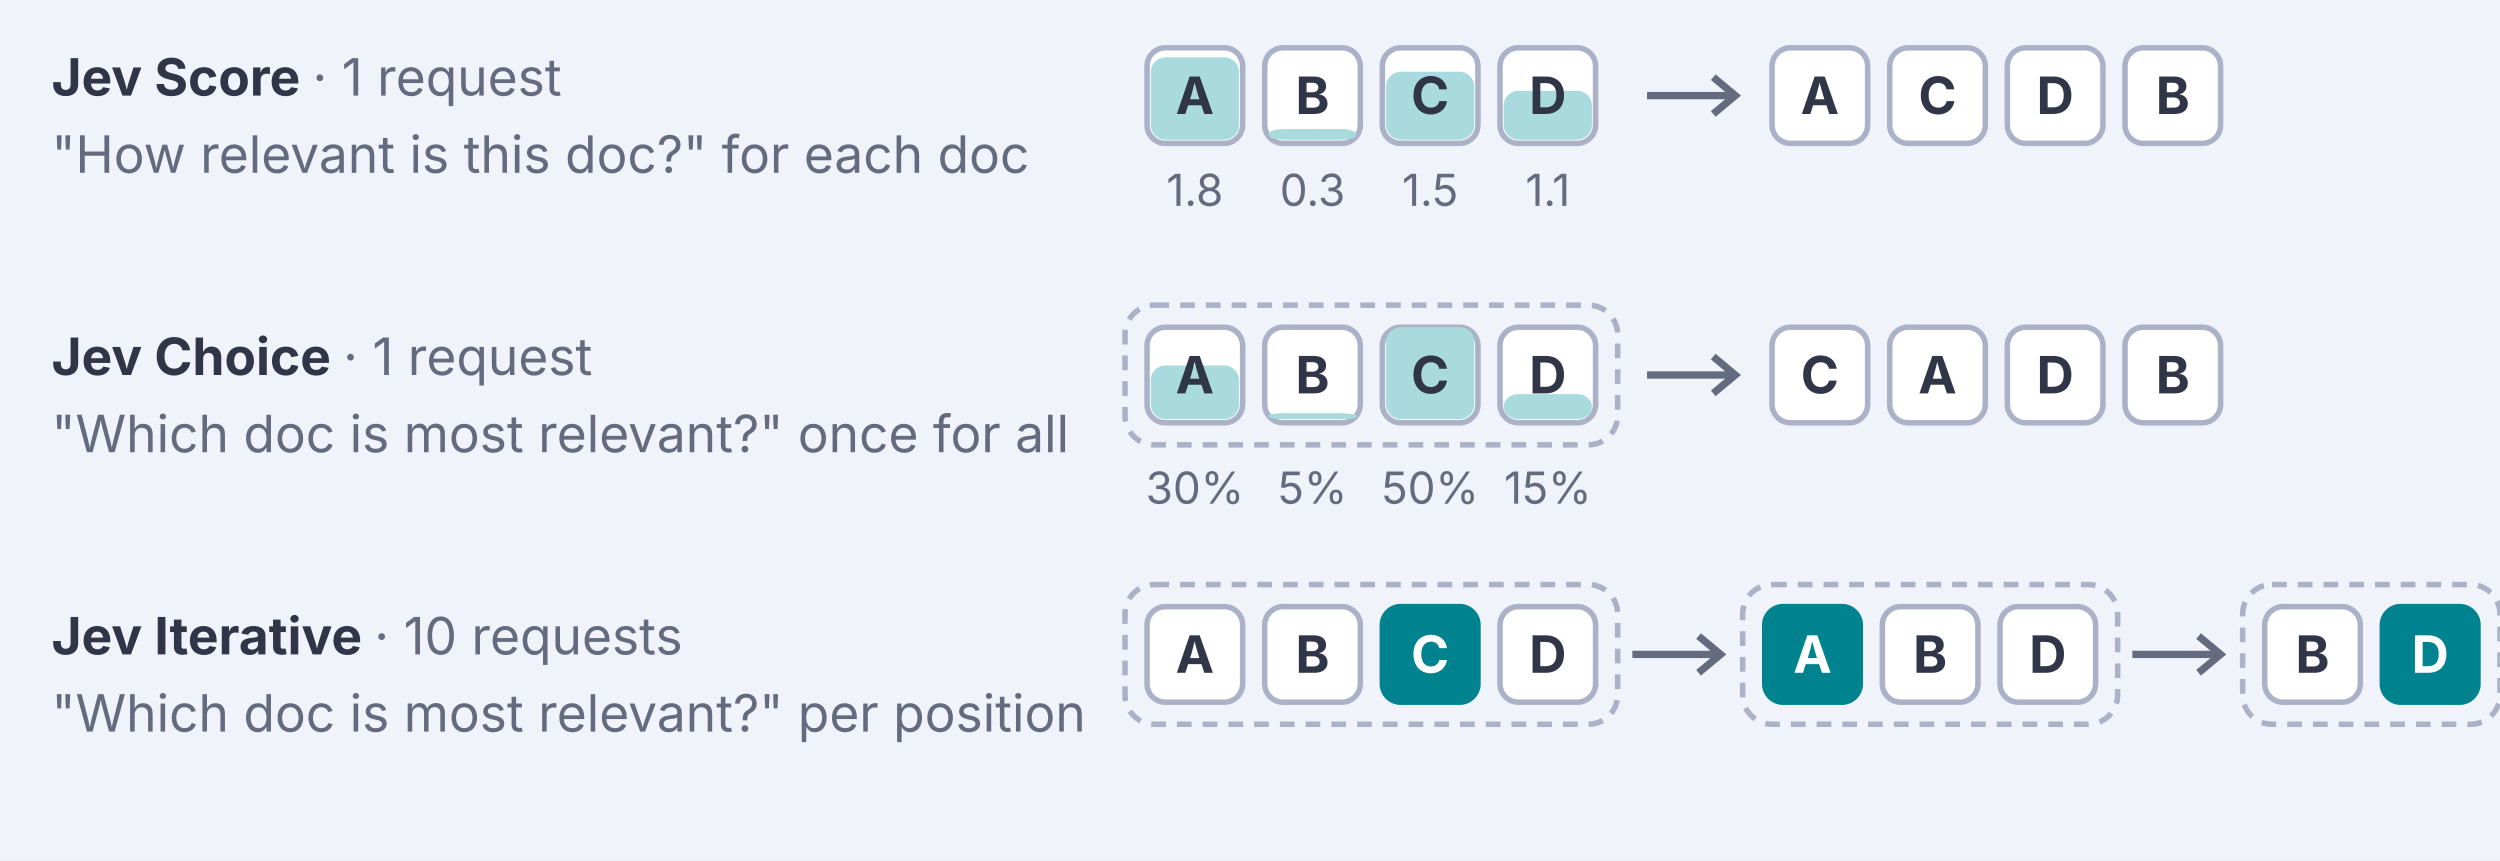
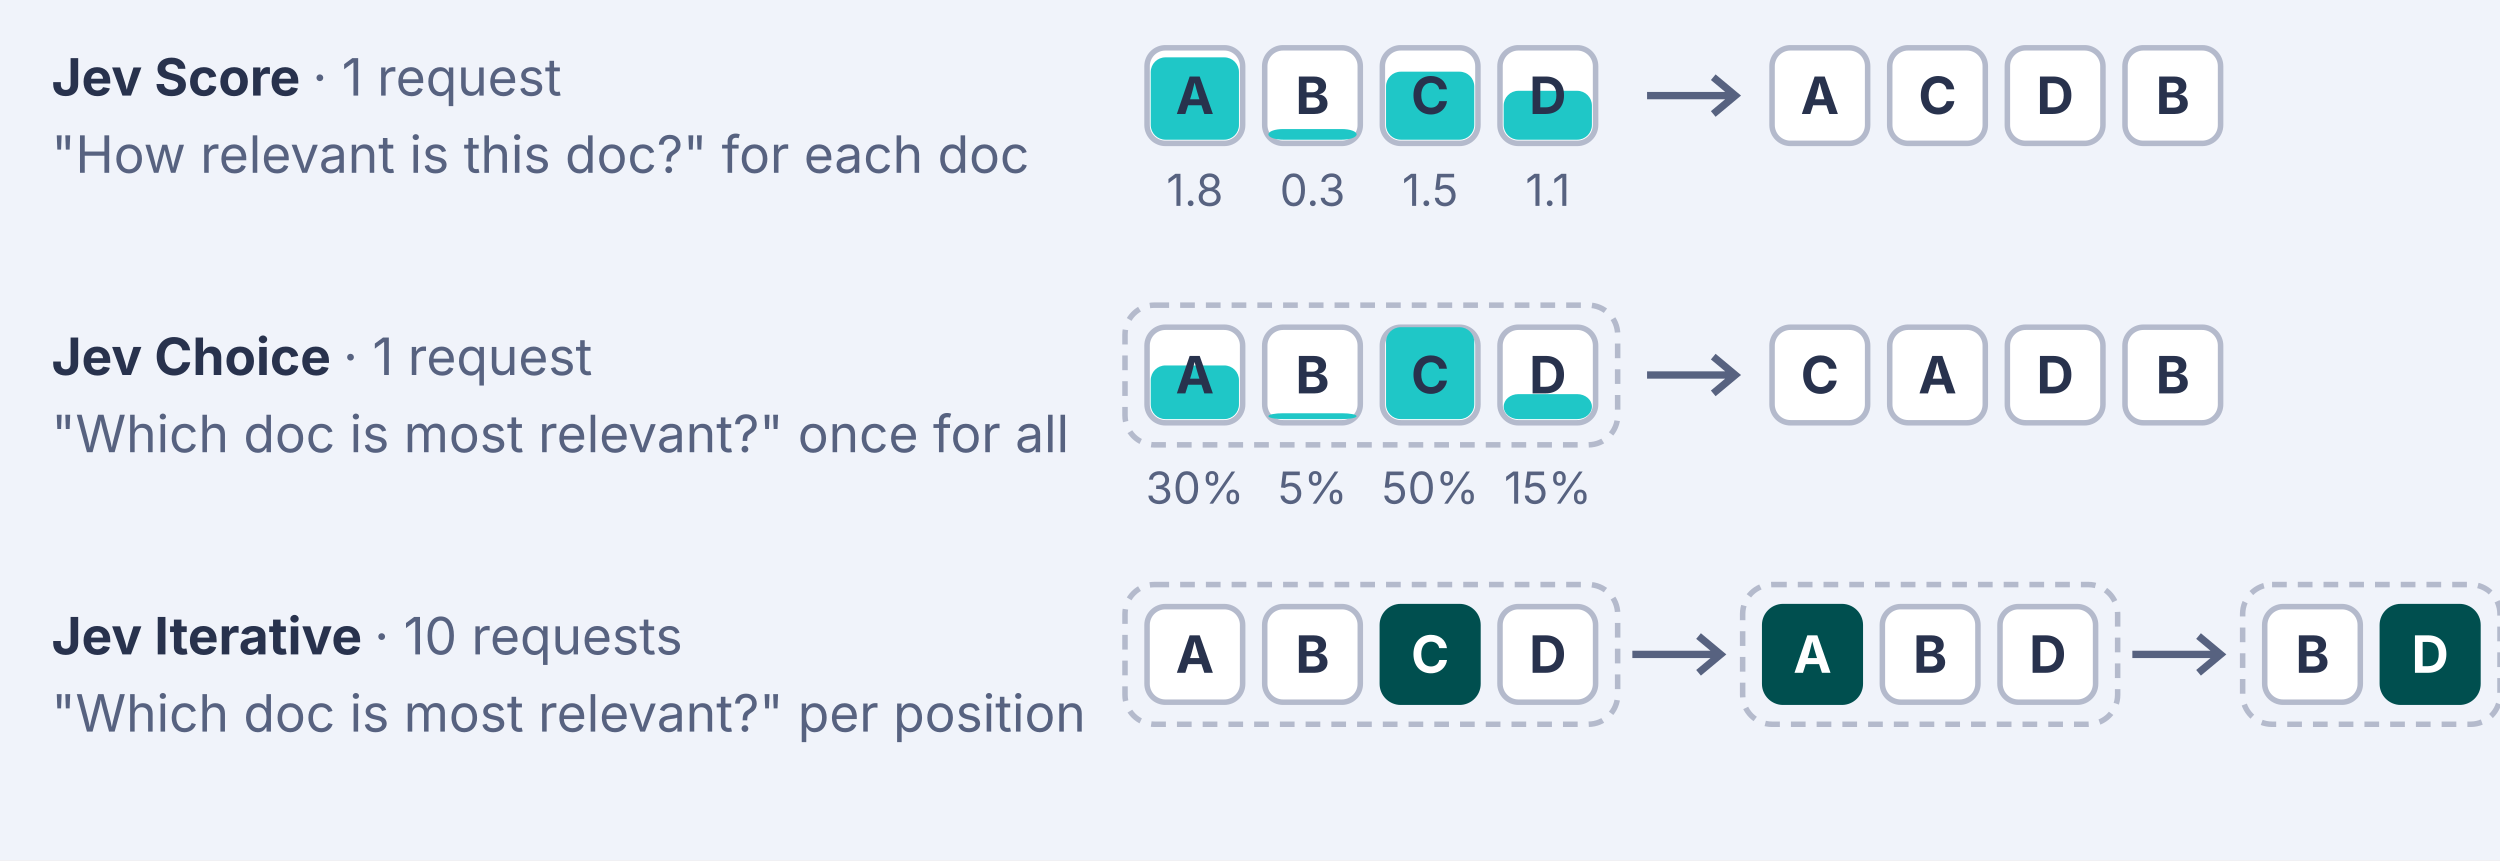
<svg xmlns="http://www.w3.org/2000/svg" width="680" height="234" viewBox="0 0 680 234" role="img" aria-labelledby="t d">
  <rect width="680" height="234" fill="#f0f3fa" />
-   <g font-family="'Mona Sans', -apple-system, 'Segoe UI', sans-serif" font-size="14" fill="#303547">
-     <text x="14" y="26" font-weight="700">Jev Score <tspan font-weight="400" fill="#656b7f">· 1 request</tspan>
+   <g font-family="'Mona Sans', -apple-system, 'Segoe UI', sans-serif" font-size="14" fill="#28324D">
+     <text x="14" y="26" font-weight="700">Jev Score <tspan font-weight="400" fill="#576280">· 1 request</tspan>
    </text>
-     <text x="14" y="47" fill="#656b7f">"How relevant is this doc?" for each doc</text>
-     <rect x="312" y="13" width="26" height="26" rx="5" fill="#ffffff" stroke="#abb1c7" stroke-width="1.5" />
-     <rect x="313" y="15.6" width="24" height="22.4" rx="4" fill="#a8dade" />
+     <text x="14" y="47" fill="#576280">"How relevant is this doc?" for each doc</text>
+     <rect x="312" y="13" width="26" height="26" rx="5" fill="#ffffff" stroke="#B4BACC" stroke-width="1.5" />
+     <rect x="313" y="15.6" width="24" height="22.4" rx="4" fill="#1FC7C7" />
    <text x="325.0" y="31" text-anchor="middle" font-weight="700">A</text>
-     <rect x="344" y="13" width="26" height="26" rx="5" fill="#ffffff" stroke="#abb1c7" stroke-width="1.5" />
-     <rect x="345" y="35.1" width="24" height="2.9" rx="4" fill="#a8dade" />
+     <rect x="344" y="13" width="26" height="26" rx="5" fill="#ffffff" stroke="#B4BACC" stroke-width="1.5" />
+     <rect x="345" y="35.1" width="24" height="2.9" rx="4" fill="#1FC7C7" />
    <text x="357.0" y="31" text-anchor="middle" font-weight="700">B</text>
-     <rect x="376" y="13" width="26" height="26" rx="5" fill="#ffffff" stroke="#abb1c7" stroke-width="1.5" />
-     <rect x="377" y="19.5" width="24" height="18.5" rx="4" fill="#a8dade" />
+     <rect x="376" y="13" width="26" height="26" rx="5" fill="#ffffff" stroke="#B4BACC" stroke-width="1.5" />
+     <rect x="377" y="19.5" width="24" height="18.5" rx="4" fill="#1FC7C7" />
    <text x="389.0" y="31" text-anchor="middle" font-weight="700">C</text>
-     <rect x="408" y="13" width="26" height="26" rx="5" fill="#ffffff" stroke="#abb1c7" stroke-width="1.5" />
-     <rect x="409" y="24.7" width="24" height="13.3" rx="4" fill="#a8dade" />
+     <rect x="408" y="13" width="26" height="26" rx="5" fill="#ffffff" stroke="#B4BACC" stroke-width="1.5" />
+     <rect x="409" y="24.7" width="24" height="13.3" rx="4" fill="#1FC7C7" />
    <text x="421.0" y="31" text-anchor="middle" font-weight="700">D</text>
-     <text x="325.0" y="56" text-anchor="middle" font-size="12" fill="#656b7f">1.8</text>
-     <text x="357.0" y="56" text-anchor="middle" font-size="12" fill="#656b7f">0.3</text>
-     <text x="389.0" y="56" text-anchor="middle" font-size="12" fill="#656b7f">1.5</text>
-     <text x="421.0" y="56" text-anchor="middle" font-size="12" fill="#656b7f">1.1</text>
-     <path d="M448 26.0h24m-6-5 6 5-6 5" fill="none" stroke="#656b7f" stroke-width="2" />
-     <rect x="482" y="13" width="26" height="26" rx="5" fill="#ffffff" stroke="#abb1c7" stroke-width="1.5" />
+     <text x="325.0" y="56" text-anchor="middle" font-size="12" fill="#576280">1.8</text>
+     <text x="357.0" y="56" text-anchor="middle" font-size="12" fill="#576280">0.3</text>
+     <text x="389.0" y="56" text-anchor="middle" font-size="12" fill="#576280">1.5</text>
+     <text x="421.0" y="56" text-anchor="middle" font-size="12" fill="#576280">1.1</text>
+     <path d="M448 26.0h24m-6-5 6 5-6 5" fill="none" stroke="#576280" stroke-width="2" />
+     <rect x="482" y="13" width="26" height="26" rx="5" fill="#ffffff" stroke="#B4BACC" stroke-width="1.5" />
    <text x="495.0" y="31" text-anchor="middle" font-weight="700">A</text>
-     <rect x="514" y="13" width="26" height="26" rx="5" fill="#ffffff" stroke="#abb1c7" stroke-width="1.5" />
+     <rect x="514" y="13" width="26" height="26" rx="5" fill="#ffffff" stroke="#B4BACC" stroke-width="1.5" />
    <text x="527.0" y="31" text-anchor="middle" font-weight="700">C</text>
-     <rect x="546" y="13" width="26" height="26" rx="5" fill="#ffffff" stroke="#abb1c7" stroke-width="1.5" />
+     <rect x="546" y="13" width="26" height="26" rx="5" fill="#ffffff" stroke="#B4BACC" stroke-width="1.5" />
    <text x="559.0" y="31" text-anchor="middle" font-weight="700">D</text>
-     <rect x="578" y="13" width="26" height="26" rx="5" fill="#ffffff" stroke="#abb1c7" stroke-width="1.5" />
+     <rect x="578" y="13" width="26" height="26" rx="5" fill="#ffffff" stroke="#B4BACC" stroke-width="1.5" />
    <text x="591.0" y="31" text-anchor="middle" font-weight="700">B</text>
-     <text x="14" y="102" font-weight="700">Jev Choice <tspan font-weight="400" fill="#656b7f">· 1 request</tspan>
+     <text x="14" y="102" font-weight="700">Jev Choice <tspan font-weight="400" fill="#576280">· 1 request</tspan>
    </text>
-     <text x="14" y="123" fill="#656b7f">"Which doc is most relevant?" once for all</text>
-     <rect x="306" y="83" width="134" height="38" rx="8" fill="none" stroke="#abb1c7" stroke-width="1.5" stroke-dasharray="4 3" />
-     <rect x="312" y="89" width="26" height="26" rx="5" fill="#ffffff" stroke="#abb1c7" stroke-width="1.5" />
-     <rect x="313" y="99.4" width="24" height="14.6" rx="4" fill="#a8dade" />
+     <text x="14" y="123" fill="#576280">"Which doc is most relevant?" once for all</text>
+     <rect x="306" y="83" width="134" height="38" rx="8" fill="none" stroke="#B4BACC" stroke-width="1.5" stroke-dasharray="4 3" />
+     <rect x="312" y="89" width="26" height="26" rx="5" fill="#ffffff" stroke="#B4BACC" stroke-width="1.5" />
+     <rect x="313" y="99.4" width="24" height="14.6" rx="4" fill="#1FC7C7" />
    <text x="325.0" y="107" text-anchor="middle" font-weight="700">A</text>
-     <rect x="344" y="89" width="26" height="26" rx="5" fill="#ffffff" stroke="#abb1c7" stroke-width="1.5" />
-     <rect x="345" y="112.4" width="24" height="1.6" rx="4" fill="#a8dade" />
+     <rect x="344" y="89" width="26" height="26" rx="5" fill="#ffffff" stroke="#B4BACC" stroke-width="1.5" />
+     <rect x="345" y="112.4" width="24" height="1.6" rx="4" fill="#1FC7C7" />
    <text x="357.0" y="107" text-anchor="middle" font-weight="700">B</text>
-     <rect x="376" y="89" width="26" height="26" rx="5" fill="#ffffff" stroke="#abb1c7" stroke-width="1.5" />
-     <rect x="377" y="89.0" width="24" height="25.0" rx="4" fill="#a8dade" />
+     <rect x="376" y="89" width="26" height="26" rx="5" fill="#ffffff" stroke="#B4BACC" stroke-width="1.5" />
+     <rect x="377" y="89.0" width="24" height="25.0" rx="4" fill="#1FC7C7" />
    <text x="389.0" y="107" text-anchor="middle" font-weight="700">C</text>
-     <rect x="408" y="89" width="26" height="26" rx="5" fill="#ffffff" stroke="#abb1c7" stroke-width="1.5" />
-     <rect x="409" y="107.2" width="24" height="6.8" rx="4" fill="#a8dade" />
+     <rect x="408" y="89" width="26" height="26" rx="5" fill="#ffffff" stroke="#B4BACC" stroke-width="1.5" />
+     <rect x="409" y="107.2" width="24" height="6.8" rx="4" fill="#1FC7C7" />
    <text x="421.0" y="107" text-anchor="middle" font-weight="700">D</text>
-     <text x="325.0" y="137" text-anchor="middle" font-size="12" fill="#656b7f">30%</text>
-     <text x="357.0" y="137" text-anchor="middle" font-size="12" fill="#656b7f">5%</text>
-     <text x="389.0" y="137" text-anchor="middle" font-size="12" fill="#656b7f">50%</text>
-     <text x="421.0" y="137" text-anchor="middle" font-size="12" fill="#656b7f">15%</text>
-     <path d="M448 102.0h24m-6-5 6 5-6 5" fill="none" stroke="#656b7f" stroke-width="2" />
-     <rect x="482" y="89" width="26" height="26" rx="5" fill="#ffffff" stroke="#abb1c7" stroke-width="1.5" />
+     <text x="325.0" y="137" text-anchor="middle" font-size="12" fill="#576280">30%</text>
+     <text x="357.0" y="137" text-anchor="middle" font-size="12" fill="#576280">5%</text>
+     <text x="389.0" y="137" text-anchor="middle" font-size="12" fill="#576280">50%</text>
+     <text x="421.0" y="137" text-anchor="middle" font-size="12" fill="#576280">15%</text>
+     <path d="M448 102.0h24m-6-5 6 5-6 5" fill="none" stroke="#576280" stroke-width="2" />
+     <rect x="482" y="89" width="26" height="26" rx="5" fill="#ffffff" stroke="#B4BACC" stroke-width="1.5" />
    <text x="495.0" y="107" text-anchor="middle" font-weight="700">C</text>
-     <rect x="514" y="89" width="26" height="26" rx="5" fill="#ffffff" stroke="#abb1c7" stroke-width="1.5" />
+     <rect x="514" y="89" width="26" height="26" rx="5" fill="#ffffff" stroke="#B4BACC" stroke-width="1.5" />
    <text x="527.0" y="107" text-anchor="middle" font-weight="700">A</text>
-     <rect x="546" y="89" width="26" height="26" rx="5" fill="#ffffff" stroke="#abb1c7" stroke-width="1.5" />
+     <rect x="546" y="89" width="26" height="26" rx="5" fill="#ffffff" stroke="#B4BACC" stroke-width="1.5" />
    <text x="559.0" y="107" text-anchor="middle" font-weight="700">D</text>
-     <rect x="578" y="89" width="26" height="26" rx="5" fill="#ffffff" stroke="#abb1c7" stroke-width="1.5" />
+     <rect x="578" y="89" width="26" height="26" rx="5" fill="#ffffff" stroke="#B4BACC" stroke-width="1.5" />
    <text x="591.0" y="107" text-anchor="middle" font-weight="700">B</text>
-     <text x="14" y="178" font-weight="700">Jev Iterative <tspan font-weight="400" fill="#656b7f">· 10 requests</tspan>
+     <text x="14" y="178" font-weight="700">Jev Iterative <tspan font-weight="400" fill="#576280">· 10 requests</tspan>
    </text>
-     <text x="14" y="199" fill="#656b7f">"Which doc is most relevant?" per position</text>
-     <rect x="306" y="159" width="134" height="38" rx="8" fill="none" stroke="#abb1c7" stroke-width="1.5" stroke-dasharray="4 3" />
-     <rect x="312" y="165" width="26" height="26" rx="5" fill="#ffffff" stroke="#abb1c7" stroke-width="1.5" />
+     <text x="14" y="199" fill="#576280">"Which doc is most relevant?" per position</text>
+     <rect x="306" y="159" width="134" height="38" rx="8" fill="none" stroke="#B4BACC" stroke-width="1.5" stroke-dasharray="4 3" />
+     <rect x="312" y="165" width="26" height="26" rx="5" fill="#ffffff" stroke="#B4BACC" stroke-width="1.5" />
    <text x="325.0" y="183" text-anchor="middle" font-weight="700">A</text>
-     <rect x="344" y="165" width="26" height="26" rx="5" fill="#ffffff" stroke="#abb1c7" stroke-width="1.5" />
+     <rect x="344" y="165" width="26" height="26" rx="5" fill="#ffffff" stroke="#B4BACC" stroke-width="1.5" />
    <text x="357.0" y="183" text-anchor="middle" font-weight="700">B</text>
-     <rect x="376" y="165" width="26" height="26" rx="5" fill="#00838f" stroke="#00838f" stroke-width="1.5" />
+     <rect x="376" y="165" width="26" height="26" rx="5" fill="#004F4F" stroke="#004F4F" stroke-width="1.5" />
    <text x="389.0" y="183" text-anchor="middle" font-weight="700" fill="#ffffff">C</text>
-     <rect x="408" y="165" width="26" height="26" rx="5" fill="#ffffff" stroke="#abb1c7" stroke-width="1.5" />
+     <rect x="408" y="165" width="26" height="26" rx="5" fill="#ffffff" stroke="#B4BACC" stroke-width="1.5" />
    <text x="421.0" y="183" text-anchor="middle" font-weight="700">D</text>
-     <path d="M444 178.0h24m-6-5 6 5-6 5" fill="none" stroke="#656b7f" stroke-width="2" />
-     <rect x="474" y="159" width="102" height="38" rx="8" fill="none" stroke="#abb1c7" stroke-width="1.5" stroke-dasharray="4 3" />
-     <rect x="480" y="165" width="26" height="26" rx="5" fill="#00838f" stroke="#00838f" stroke-width="1.5" />
+     <path d="M444 178.0h24m-6-5 6 5-6 5" fill="none" stroke="#576280" stroke-width="2" />
+     <rect x="474" y="159" width="102" height="38" rx="8" fill="none" stroke="#B4BACC" stroke-width="1.5" stroke-dasharray="4 3" />
+     <rect x="480" y="165" width="26" height="26" rx="5" fill="#004F4F" stroke="#004F4F" stroke-width="1.5" />
    <text x="493.0" y="183" text-anchor="middle" font-weight="700" fill="#ffffff">A</text>
-     <rect x="512" y="165" width="26" height="26" rx="5" fill="#ffffff" stroke="#abb1c7" stroke-width="1.5" />
+     <rect x="512" y="165" width="26" height="26" rx="5" fill="#ffffff" stroke="#B4BACC" stroke-width="1.5" />
    <text x="525.0" y="183" text-anchor="middle" font-weight="700">B</text>
-     <rect x="544" y="165" width="26" height="26" rx="5" fill="#ffffff" stroke="#abb1c7" stroke-width="1.5" />
+     <rect x="544" y="165" width="26" height="26" rx="5" fill="#ffffff" stroke="#B4BACC" stroke-width="1.5" />
    <text x="557.0" y="183" text-anchor="middle" font-weight="700">D</text>
-     <path d="M580 178.0h24m-6-5 6 5-6 5" fill="none" stroke="#656b7f" stroke-width="2" />
-     <rect x="610" y="159" width="70" height="38" rx="8" fill="none" stroke="#abb1c7" stroke-width="1.5" stroke-dasharray="4 3" />
-     <rect x="616" y="165" width="26" height="26" rx="5" fill="#ffffff" stroke="#abb1c7" stroke-width="1.5" />
+     <path d="M580 178.0h24m-6-5 6 5-6 5" fill="none" stroke="#576280" stroke-width="2" />
+     <rect x="610" y="159" width="70" height="38" rx="8" fill="none" stroke="#B4BACC" stroke-width="1.5" stroke-dasharray="4 3" />
+     <rect x="616" y="165" width="26" height="26" rx="5" fill="#ffffff" stroke="#B4BACC" stroke-width="1.5" />
    <text x="629.0" y="183" text-anchor="middle" font-weight="700">B</text>
-     <rect x="648" y="165" width="26" height="26" rx="5" fill="#00838f" stroke="#00838f" stroke-width="1.5" />
+     <rect x="648" y="165" width="26" height="26" rx="5" fill="#004F4F" stroke="#004F4F" stroke-width="1.5" />
    <text x="661.0" y="183" text-anchor="middle" font-weight="700" fill="#ffffff">D</text>
  </g>
</svg>
